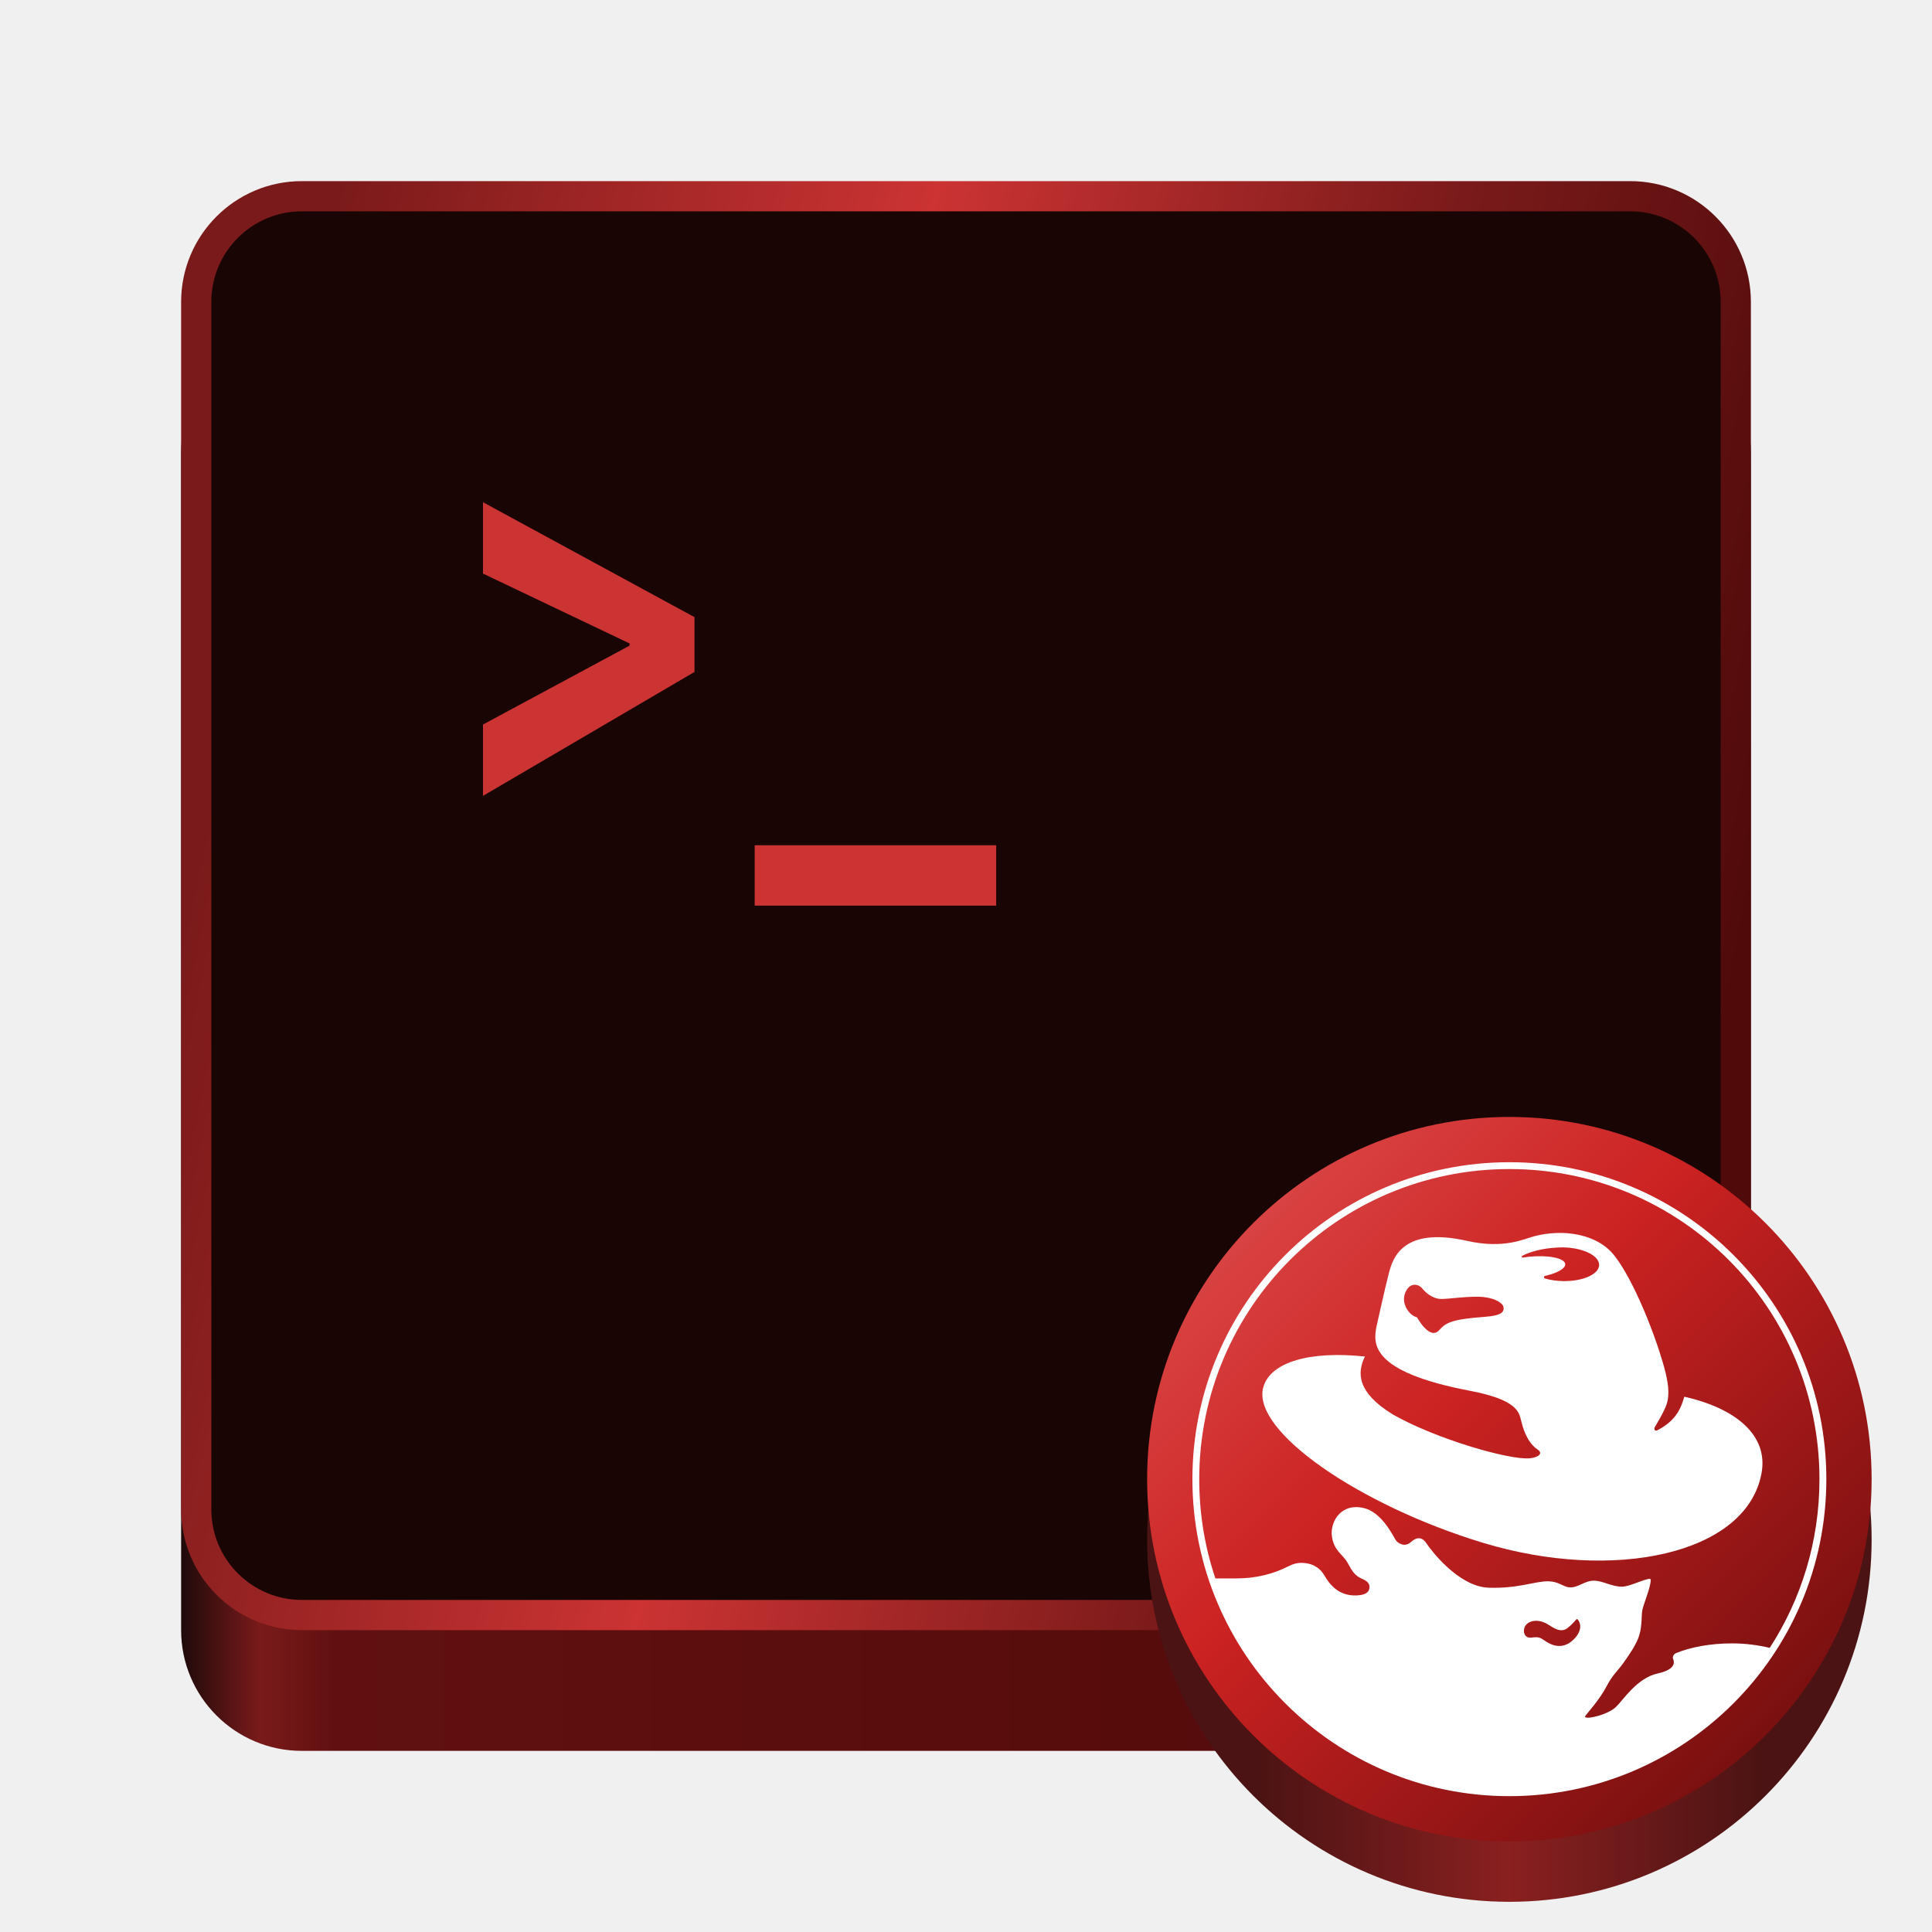
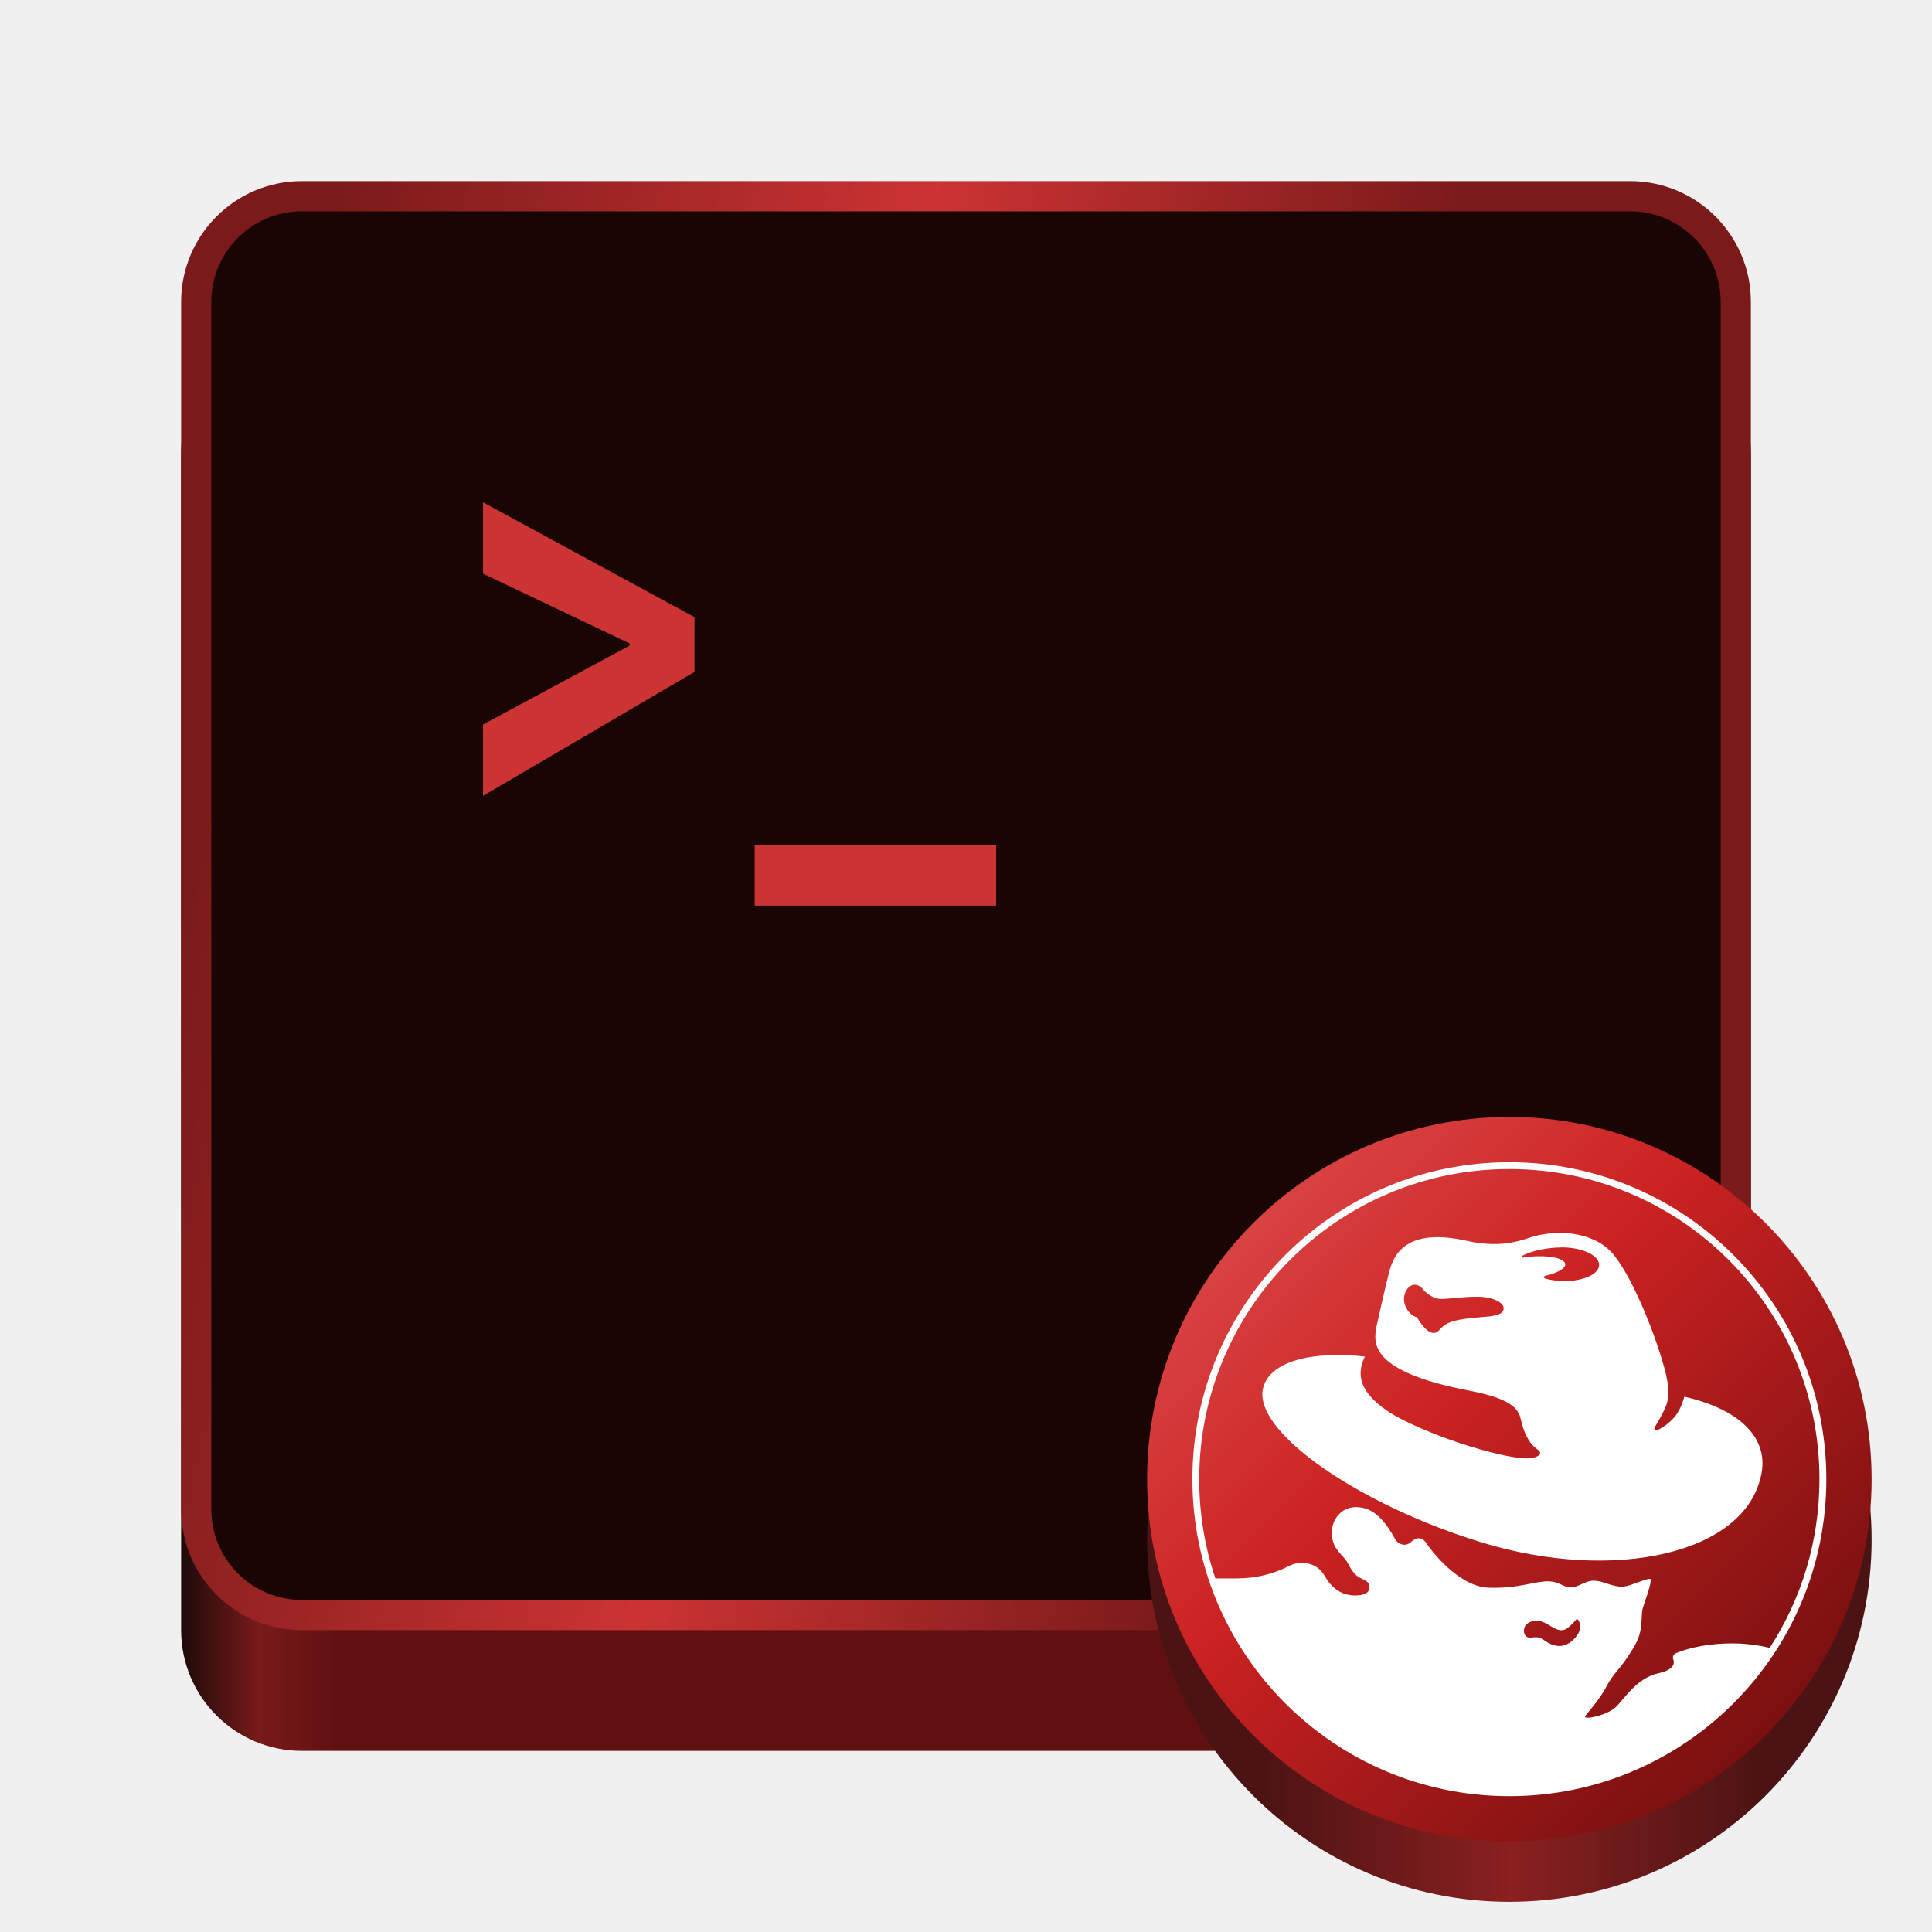
<svg xmlns="http://www.w3.org/2000/svg" height="128px" viewBox="0 0 128 128" width="128px">
  <defs>
    <linearGradient id="a" gradientUnits="userSpaceOnUse" x1="12" x2="116" y1="64" y2="64">
      <stop offset="0" stop-color="#1e0a0a" />
      <stop offset="0.05" stop-color="#7a1a1a" />
      <stop offset="0.1" stop-color="#601010" />
-       <stop offset="0.9" stop-color="#520a0a" />
+       <stop offset="0.9" stop-color="#601010" />
      <stop offset="0.95" stop-color="#7a1a1a" />
      <stop offset="1" stop-color="#1e0a0a" />
    </linearGradient>
    <linearGradient id="b" gradientUnits="userSpaceOnUse" x1="12" x2="112.041" y1="60" y2="80.988">
      <stop offset="0" stop-color="#7a1a1a" />
      <stop offset="0.384" stop-color="#cc3333" />
      <stop offset="0.721" stop-color="#7a1a1a" />
-       <stop offset="1" stop-color="#500a0a" />
+       <stop offset="1" stop-color="#7a1a1a" />
    </linearGradient>
    <linearGradient id="rhelgrad" gradientUnits="userSpaceOnUse" x1="76" y1="74" x2="124" y2="122">
      <stop offset="0" stop-color="#e05555" />
      <stop offset="0.4" stop-color="#cc2222" />
      <stop offset="1" stop-color="#600a0a" />
    </linearGradient>
    <linearGradient id="shadowgrad" gradientUnits="userSpaceOnUse" x1="76" y1="102" x2="124" y2="102">
      <stop offset="0" stop-color="#4b1313" />
      <stop offset="0.15" stop-color="#4b1313" />
      <stop offset="0.5" stop-color="#8a2020" />
      <stop offset="0.85" stop-color="#4b1313" />
      <stop offset="1" stop-color="#4b1313" />
    </linearGradient>
  </defs>
  <path d="m 20 22 h 88 c 4.418 0 8 3.582 8 8 v 78 c 0 4.418 -3.582 8 -8 8 h -88 c -4.418 0 -8 -3.582 -8 -8 v -78 c 0 -4.418 3.582 -8 8 -8 z m 0 0" fill="url(#a)" />
  <path d="m 20 12 h 88 c 4.418 0 8 3.582 8 8 v 80 c 0 4.418 -3.582 8 -8 8 h -88 c -4.418 0 -8 -3.582 -8 -8 v -80 c 0 -4.418 3.582 -8 8 -8 z m 0 0" fill="url(#b)" />
  <path d="m 20 14 h 88 c 3.312 0 6 2.688 6 6 v 80 c 0 3.312 -2.688 6 -6 6 h -88 c -3.312 0 -6 -2.688 -6 -6 v -80 c 0 -3.312 2.688 -6 6 -6 z m 0 0" fill="#1a0505" />
  <path d="m 46.012 40.887 l -14.012 -7.613 v 4.727 l 9.711 4.629 v 0.145 l -9.711 5.227 v 4.727 l 14.012 -8.211 z m 0 0" fill="#cc3333" />
  <path d="m 50 56 v 4 h 16 v -4 z m 0 0" fill="#cc3333" />
  <circle cx="100" cy="102" r="24" fill="url(#shadowgrad)" />
  <circle cx="100" cy="98" r="24" fill="url(#rhelgrad)" />
  <g transform="translate(76,74) scale(0.09375)">
    <g transform="translate(136.1786,108.25)">
      <path d="m 119.804,-76.25 c -123.71,0 -223.983,100.273 -223.983,223.983 0,123.71 100.273,224.017 223.983,224.017 123.71,0 224.017,-100.307 224.017,-224.017 0,-123.71 -100.307,-223.983 -224.017,-223.983 z m 0.035,4.828 c 121.049,0 219.12,98.147 219.12,219.189 -0.011,43.931 -12.887,84.849 -35.133,119.165 -8.449,-1.95 -17.401,-3.15 -26.47,-3.15 -15.503,0 -29.623,2.667 -40.03,6.986 -1.13,0.576 -1.986,1.783 -1.986,3.15 0,0.489 0.19,0.952 0.377,1.37 1.231,3.57 -0.821,7.481 -10.889,9.691 -14.927,3.275 -24.374,18.682 -29.757,23.799 -6.333,6.017 -24.189,9.713 -21.505,6.13 2.102,-2.8 10.139,-11.514 15.033,-20.957 4.376,-8.45 8.252,-10.868 13.629,-18.936 1.569,-2.361 7.673,-10.668 9.451,-17.224 2.008,-6.427 1.387,-14.489 2.157,-17.806 1.08,-4.764 5.6,-15.132 5.924,-20.991 0.202,-3.289 -13.861,4.726 -20.512,4.726 -6.65,0 -13.136,-3.951 -19.073,-4.246 -7.348,-0.353 -12.032,5.674 -18.697,4.623 -3.786,-0.619 -7.027,-3.926 -13.663,-4.178 -9.45,-0.367 -20.967,5.218 -42.667,4.52 -21.347,-0.705 -41.064,-26.938 -43.762,-31.127 -3.152,-4.908 -7.043,-4.905 -11.232,-1.062 -4.203,3.85 -9.345,0.823 -10.821,-1.746 -2.8,-4.908 -10.335,-19.244 -21.916,-22.224 -16.028,-4.16 -24.116,8.866 -23.08,19.244 1.08,10.515 7.847,13.432 10.992,19.039 3.152,5.592 4.802,9.255 10.718,11.745 4.203,1.742 5.772,4.284 4.52,7.739 -1.108,2.994 -5.469,3.684 -8.355,3.835 -6.11,0.295 -10.368,-1.341 -13.492,-3.356 -3.627,-2.303 -6.585,-5.544 -9.759,-10.992 -3.663,-6.031 -9.482,-8.664 -16.197,-8.664 -3.21,0 -6.179,0.912 -8.835,2.294 -10.558,5.47 -23.124,8.698 -36.64,8.698 l -15.238,0 c -7.406,-22.002 -11.403,-45.582 -11.403,-70.095 0,-121.041 98.133,-219.189 219.189,-219.189 z m 35.75,45.132 c -0.935,0 -1.902,0.033 -2.842,0.068 -5.016,0.19 -10.092,0.927 -15.033,2.192 -7.283,1.864 -21.473,9.301 -47.872,3.356 -45.695,-10.285 -52.47,12.571 -55.097,22.532 -2.62,9.968 -8.903,38.318 -8.903,38.318 -2.094,11.523 -4.846,31.575 66.089,45.098 33.049,6.29 34.7,14.866 36.161,20.991 2.613,11.019 6.811,17.256 11.54,20.409 4.721,3.152 -0.027,5.761 -5.273,6.301 -14.07,1.461 -66.037,-13.44 -96.805,-30.921 -25.183,-15.387 -25.606,-29.236 -19.827,-40.989 -38.037,-4.102 -66.598,3.566 -71.773,21.573 -8.888,30.883 67.955,83.654 155.429,110.125 91.778,27.802 186.171,8.377 196.657,-49.344 4.772,-26.19 -17.36,-45.561 -54.583,-53.967 -2.166,7.298 -5.24,16.616 -18.936,23.662 -2.001,1.015 -2.756,-0.677 -1.849,-2.26 5.196,-8.802 6.152,-10.974 7.67,-14.45 2.102,-5.074 3.161,-12.309 -1.027,-27.394 -8.233,-29.659 -25.378,-69.342 -37.873,-82.217 -8.486,-8.724 -21.821,-13.046 -35.852,-13.081 z m 1.301,10.239 c 0.417,0 0.808,-0.015 1.233,0 14.041,0.317 25.3,5.935 25.134,12.499 -0.173,6.564 -11.687,11.61 -25.751,11.3 -4.541,-0.115 -8.801,-0.743 -12.464,-1.815 -0.446,-0.108 -0.753,-0.493 -0.753,-0.924 0,-0.446 0.307,-0.817 0.753,-0.925 8.773,-2.022 14.67,-5.313 14.245,-8.458 -0.547,-4.153 -11.991,-6.428 -25.579,-5.068 -1.497,0.158 -2.946,0.373 -4.349,0.582 l -0.103,0 c -0.396,0 -0.719,-0.284 -0.719,-0.651 0,-0.266 0.173,-0.509 0.411,-0.616 4.901,-2.591 12.21,-4.657 20.58,-5.513 2.519,-0.252 4.987,-0.382 7.362,-0.411 z M 52.689,10.35 c 2.245,-0.091 4.322,1.112 5.308,2.329 2.397,2.987 7.492,7.877 14.142,7.705 6.636,-0.158 14.337,-1.575 25.032,-1.575 10.825,0 18.115,4.045 18.525,7.499 0.353,2.973 -0.874,5.799 -12.944,6.677 -25.312,1.835 -27.959,4.57 -32.702,9.622 -6.686,7.125 -15.478,-9.246 -15.478,-9.246 -5.297,-1.116 -11.7,-9.648 -8.252,-17.601 1.706,-3.933 4.124,-5.319 6.369,-5.41 z M 167.608,246.626 c 0.173,0 0.337,0.09 0.445,0.205 1.137,1.094 3.094,4.778 0.719,9.485 -1.324,2.476 -2.765,4.215 -5.342,6.266 -3.073,2.476 -9.085,5.328 -17.361,0.103 -4.433,-2.829 -4.723,-3.764 -10.855,-2.979 -4.39,0.576 -6.123,-3.834 -4.554,-7.533 1.583,-3.656 8.068,-6.644 16.128,-1.952 3.62,2.138 9.239,6.665 14.177,2.671 2.066,-1.648 3.287,-2.738 6.13,-6.027 0.144,-0.144 0.312,-0.24 0.514,-0.24 z" fill="#ffffff" />
    </g>
  </g>
</svg>
